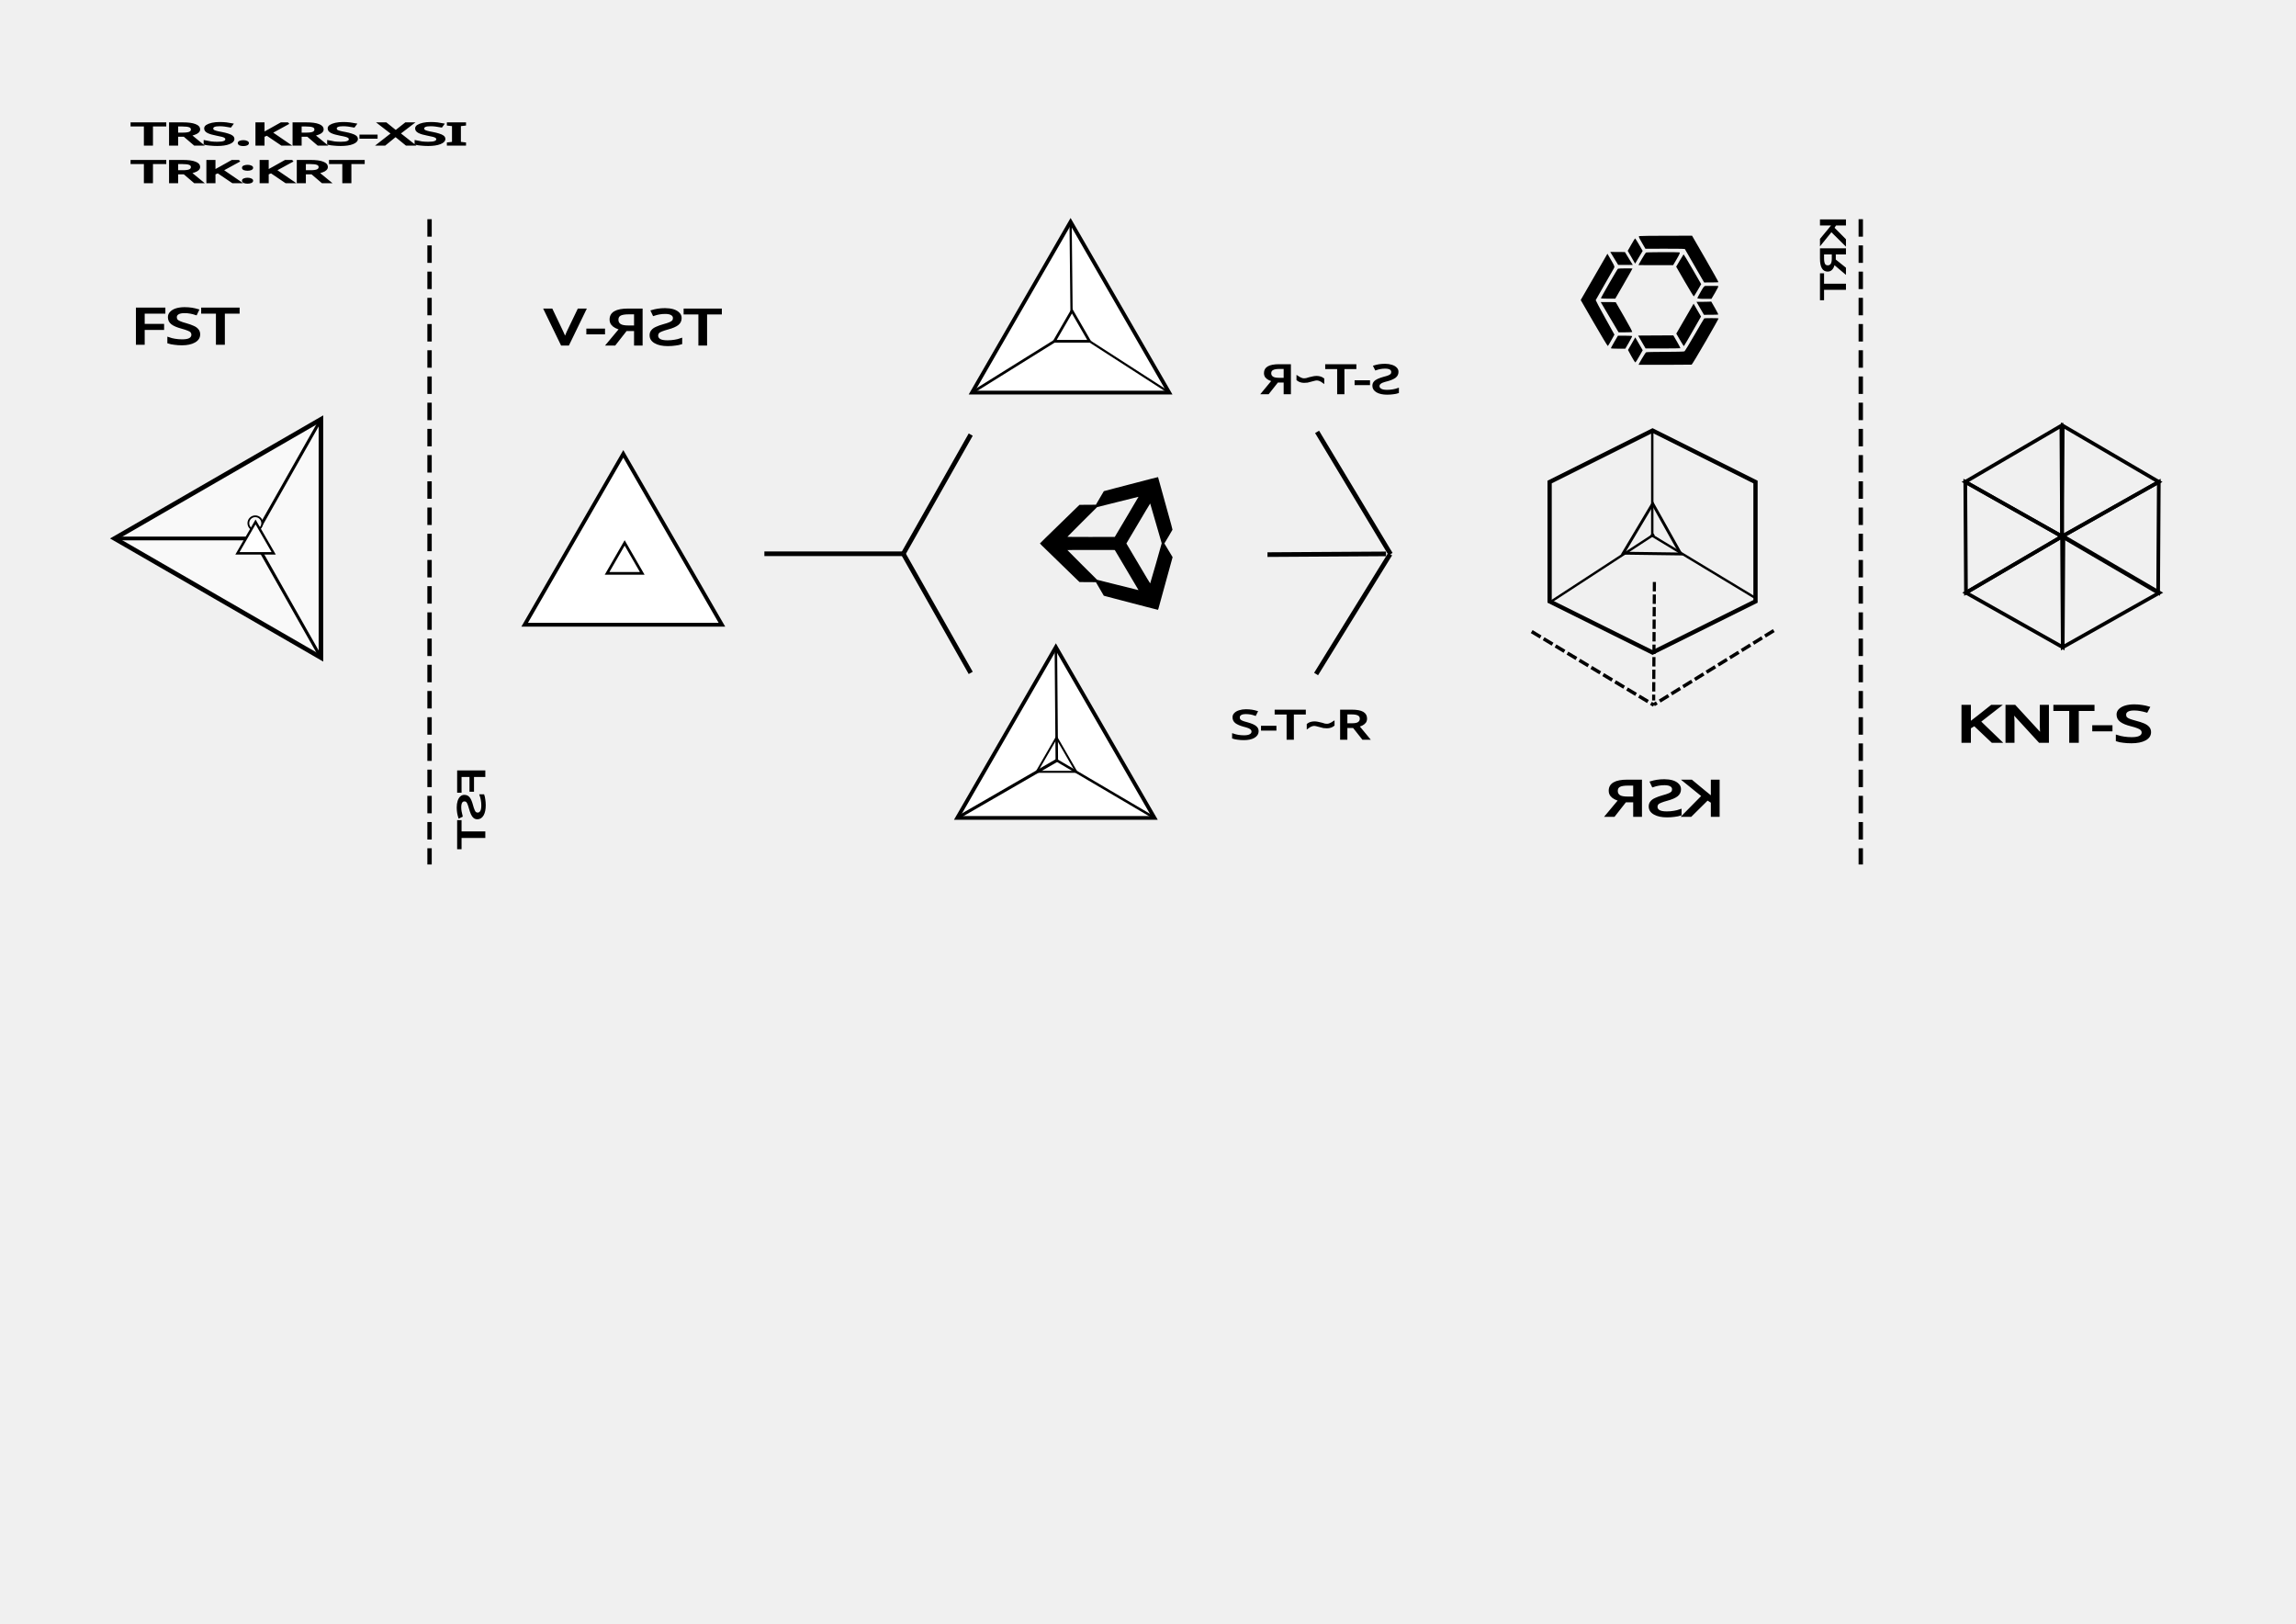
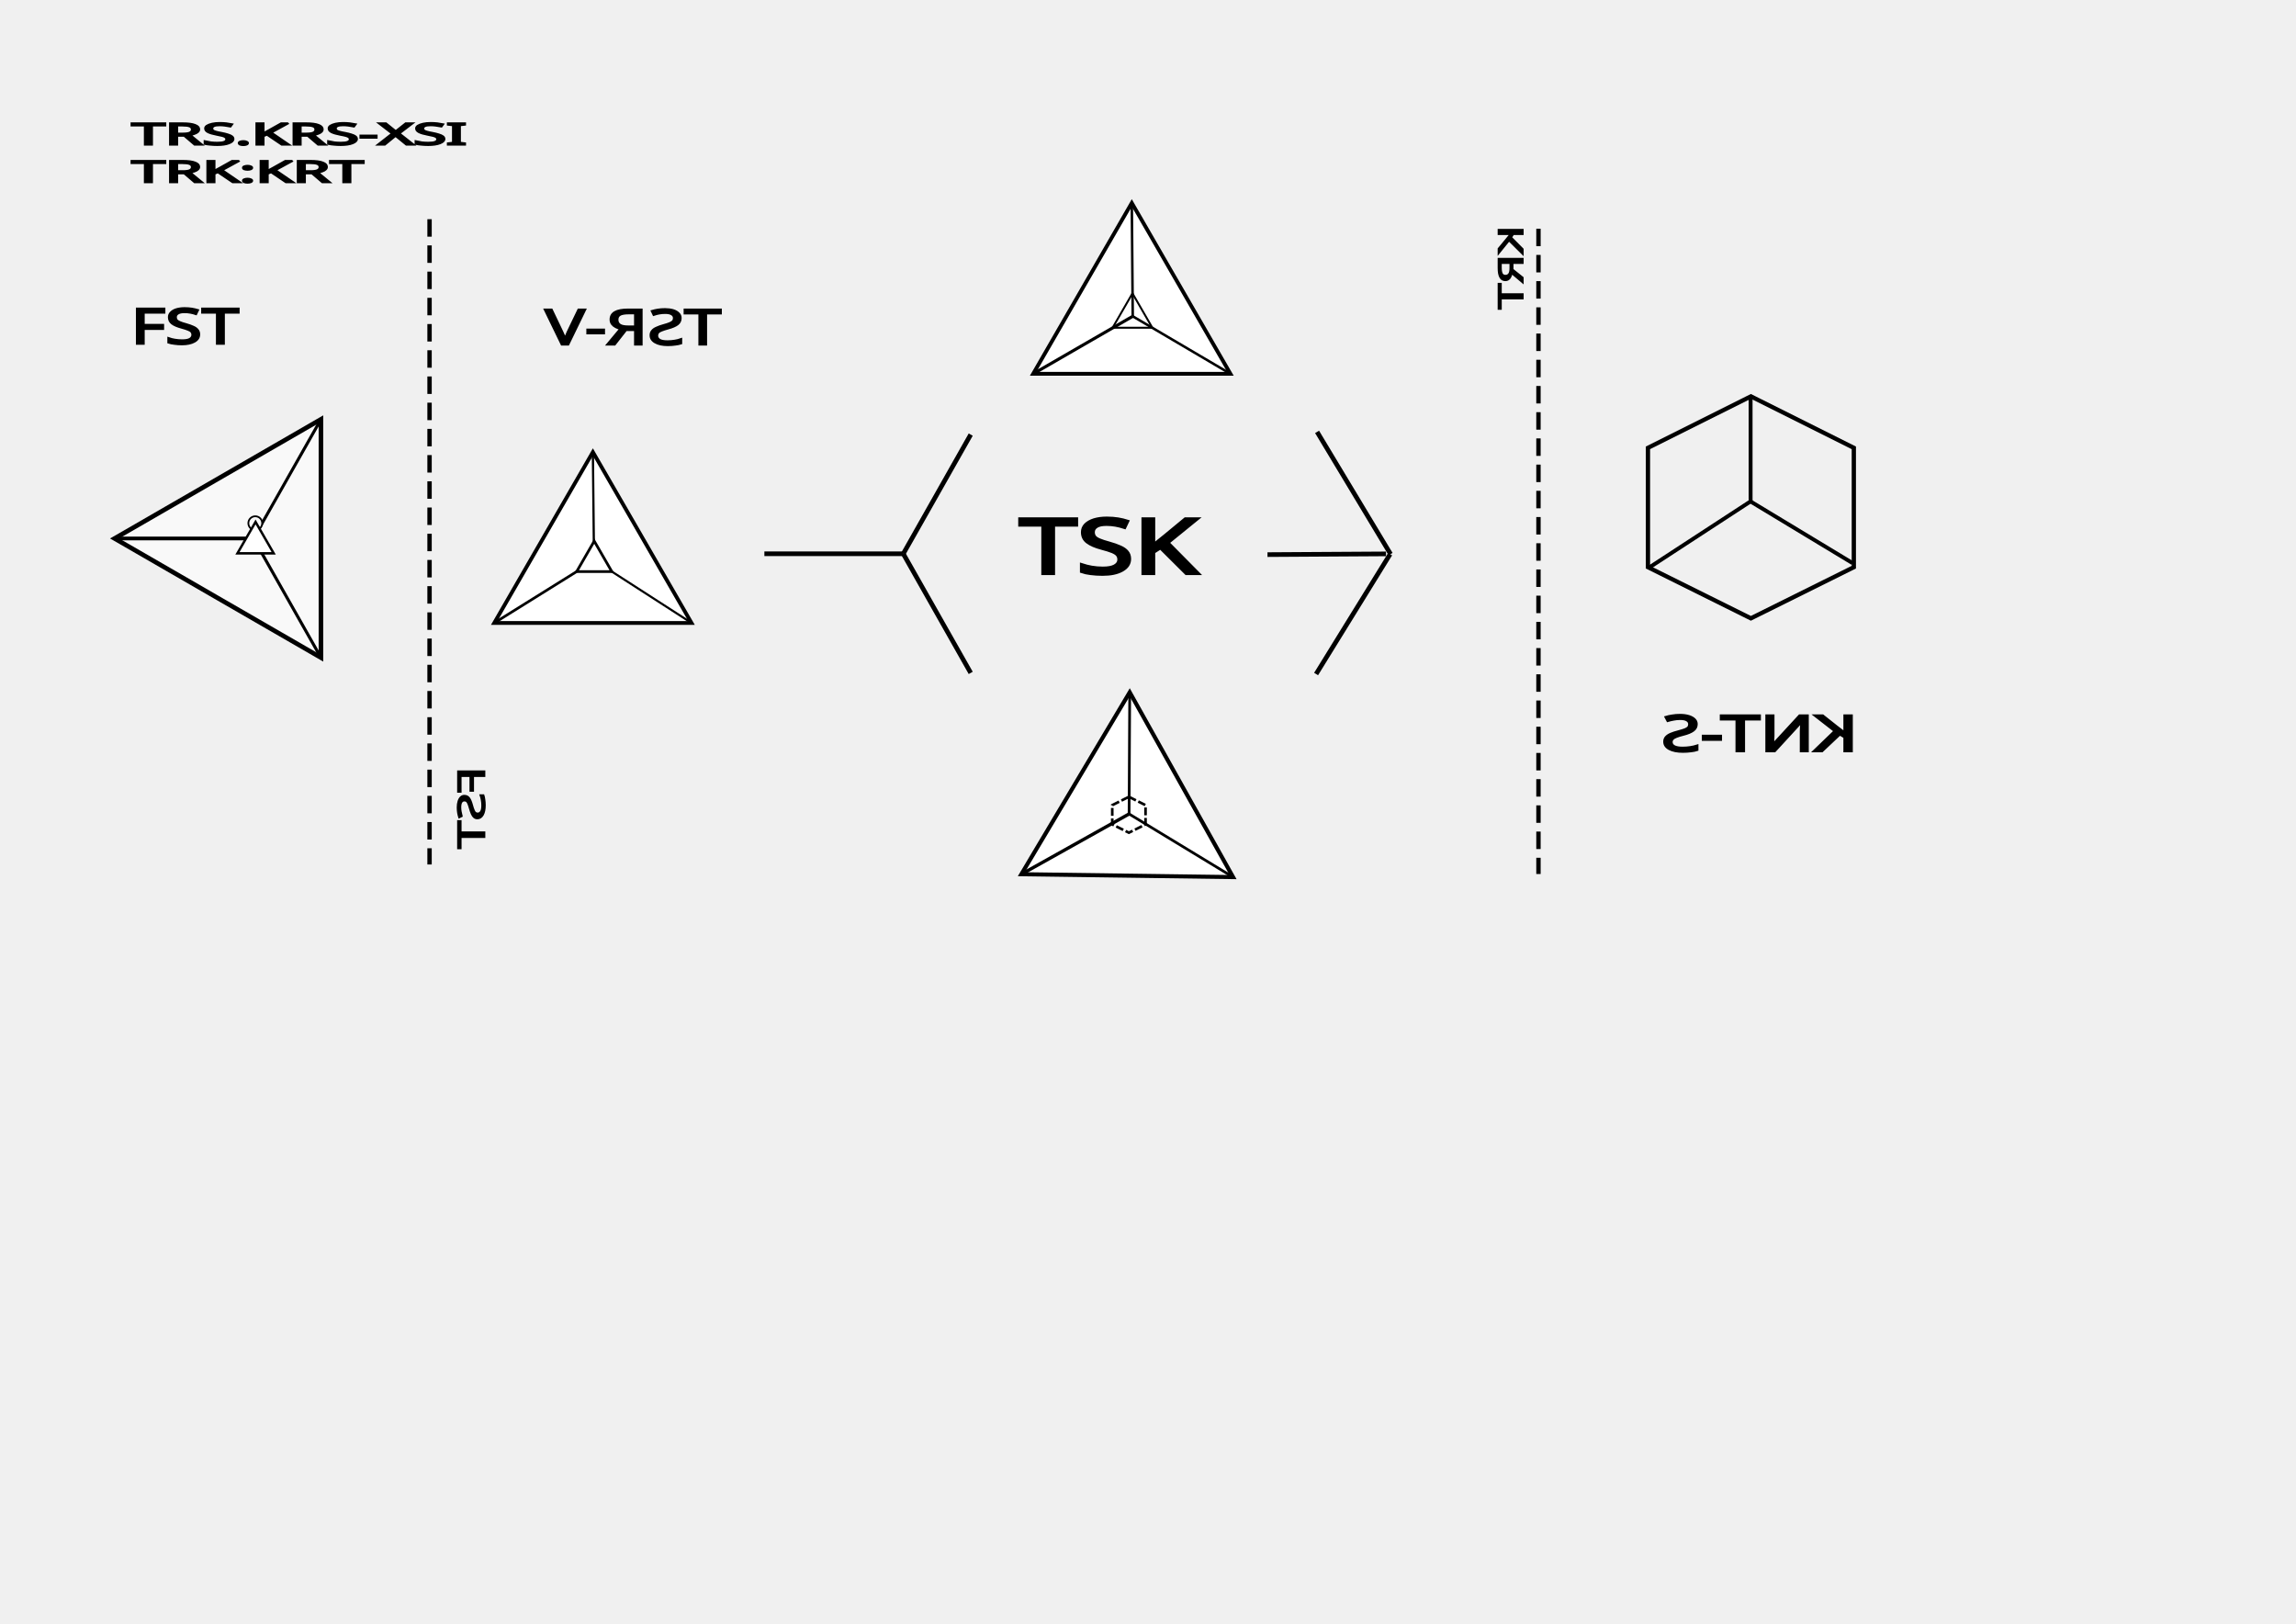
<svg xmlns="http://www.w3.org/2000/svg" width="297mm" height="210mm" viewBox="0 0 297 210" version="1.1" id="svg1">
  <defs id="defs1">
    <pattern id="EMFhbasepattern" patternUnits="userSpaceOnUse" width="6" height="6" x="0" y="0" />
    <pattern id="EMFhbasepattern-6" patternUnits="userSpaceOnUse" width="6" height="6" x="0" y="0" />
    <pattern id="EMFhbasepattern-68" patternUnits="userSpaceOnUse" width="6" height="6" x="0" y="0" />
  </defs>
  <g id="layer1">
-     <path style="fill:none;stroke:#000000;stroke-width:0.552;stroke-linecap:butt;stroke-linejoin:miter;stroke-miterlimit:5.5;stroke-dasharray:none;stroke-opacity:1" d="m 213.768,55.685 13.316,6.658 v 15.434 l -13.316,6.615 -13.316,-6.615 v -15.434 z" id="path43" />
-     <g id="g8" style="stroke-width:0.313;stroke-dasharray:none" transform="matrix(0.978912,0,0,0.978912,113.7729,24.99814)">
-       <path style="fill:none;stroke:#000000;stroke-width:0.313;stroke-linecap:butt;stroke-linejoin:miter;stroke-dasharray:none;stroke-opacity:1" d="M 115.576,53.372 101.916,45.121" id="path59717-8" />
-       <path style="fill:none;stroke:#000000;stroke-width:0.313;stroke-linecap:butt;stroke-linejoin:miter;stroke-dasharray:none;stroke-opacity:1" d="M 102.11,31.47 V 45.08" id="path7" />
-       <path style="fill:none;stroke:#000000;stroke-width:0.313;stroke-linecap:butt;stroke-linejoin:miter;stroke-dasharray:none;stroke-opacity:1" d="M 88.775,53.919 102.355,45.062" id="path59715-3" />
+     <g id="g20">
+       <path style="fill:none;stroke:#000000;stroke-width:0.552;stroke-linecap:butt;stroke-linejoin:miter;stroke-miterlimit:5.5;stroke-dasharray:none;stroke-opacity:1" d="m 226.487,51.263 13.316,6.658 v 15.434 l -13.316,6.615 -13.316,-6.615 v -15.434 z" id="path43-9" />
+       <g id="g8-1" style="stroke-width:0.517;stroke-dasharray:none" transform="matrix(0.978912,0,0,0.978912,126.4915,20.57625)">
+         <path style="fill:none;stroke:#000000;stroke-width:0.517;stroke-linecap:butt;stroke-linejoin:miter;stroke-dasharray:none;stroke-opacity:1" d="M 115.576,53.372 101.916,45.121" id="path59717-8-83" />
+         <path style="fill:none;stroke:#000000;stroke-width:0.517;stroke-linecap:butt;stroke-linejoin:miter;stroke-dasharray:none;stroke-opacity:1" d="M 102.11,31.47 V 45.08" id="path7-53" />
+         <path style="fill:none;stroke:#000000;stroke-width:0.517;stroke-linecap:butt;stroke-linejoin:miter;stroke-dasharray:none;stroke-opacity:1" d="M 88.775,53.919 102.355,45.062" id="path59715-3-8" />
+       </g>
    </g>
-     <path id="path8" style="fill:none;stroke:#000000;stroke-width:0.372;stroke-dasharray:none" d="m 217.425,71.647 -3.724,-0.051 -3.724,-0.051 1.906,-3.2 1.906,-3.2 1.818,3.25 z" />
-     <g id="g2" transform="translate(168.9618,-59.38688)">
-       <path style="fill:none;stroke:#000000;stroke-width:0.405;stroke-linecap:butt;stroke-linejoin:miter;stroke-dasharray:1.214, 0.405;stroke-dashoffset:0;stroke-opacity:1" d="m 45.042,134.657 -0.094,15.328" id="path12" />
-       <path style="fill:none;stroke:#000000;stroke-width:0.445;stroke-linecap:butt;stroke-linejoin:miter;stroke-dasharray:1.334, 0.445;stroke-dashoffset:0;stroke-opacity:1" d="m 60.487,140.945 -15.504,9.577" id="path11" />
-       <path style="fill:none;stroke:#000000;stroke-width:0.45;stroke-linecap:butt;stroke-linejoin:miter;stroke-dasharray:1.35, 0.45;stroke-dashoffset:0;stroke-opacity:1" d="m 29.17,141.074 15.807,9.507" id="path10" />
-     </g>
-     <path id="path47-7" d="m 279.254,62.323 -0.088,14.33 -12.428,-7.272 z" style="fill:none;stroke:#000000;stroke-width:0.474;stroke-linecap:butt;stroke-linejoin:miter;stroke-miterlimit:8;stroke-dasharray:none;stroke-opacity:1" />
-     <path id="path1481" d="m 279.254,62.323 -12.428,-7.272 -0.089,14.33 z" style="fill:none;stroke:#000000;stroke-width:0.474;stroke-linecap:butt;stroke-linejoin:miter;stroke-miterlimit:8;stroke-dasharray:none;stroke-opacity:1" />
-     <path id="path2471" d="m 254.22,62.323 0.089,14.33 12.428,-7.272 z" style="fill:none;stroke:#000000;stroke-width:0.474;stroke-linecap:butt;stroke-linejoin:miter;stroke-miterlimit:8;stroke-dasharray:none;stroke-opacity:1" />
-     <path id="path2473" d="m 254.22,62.323 12.428,-7.272 0.089,14.33 z" style="fill:none;stroke:#000000;stroke-width:0.474;stroke-linecap:butt;stroke-linejoin:miter;stroke-miterlimit:8;stroke-dasharray:none;stroke-opacity:1" />
-     <path id="path2493" d="m 279.342,76.653 -12.428,-7.272 -0.089,14.33 z" style="fill:none;stroke:#000000;stroke-width:0.474;stroke-linecap:butt;stroke-linejoin:miter;stroke-miterlimit:8;stroke-dasharray:none;stroke-opacity:1" />
-     <path id="path2495" d="m 254.309,76.653 12.428,-7.272 0.089,14.33 z" style="fill:none;stroke:#000000;stroke-width:0.474;stroke-linecap:butt;stroke-linejoin:miter;stroke-miterlimit:8;stroke-dasharray:none;stroke-opacity:1" />
-     <path style="fill:#000000;fill-opacity:1;stroke:none;stroke-width:0;stroke-dasharray:none" d="m 151.51,67.875 c -0.091,-0.324 -0.315,-1.131 -0.498,-1.794 -0.974,-3.543 -1.202,-4.364 -1.213,-4.375 -0.011,-0.011 -1.115,0.272 -3.687,0.945 -0.466,0.122 -1.402,0.366 -2.081,0.543 -0.679,0.177 -1.238,0.326 -1.244,0.332 -0.005,0.005 -0.238,0.402 -0.518,0.881 l -0.508,0.871 -1.063,0.007 -1.063,0.007 -0.788,0.766 c -0.434,0.421 -1.26,1.226 -1.836,1.788 -0.576,0.562 -1.371,1.336 -1.766,1.719 -0.395,0.383 -0.721,0.706 -0.725,0.718 -0.005,0.012 0.099,0.124 0.23,0.249 0.253,0.243 1.694,1.644 3.41,3.314 0.576,0.561 1.146,1.113 1.265,1.227 l 0.217,0.207 1.06,0.007 1.06,0.007 0.51,0.876 0.51,0.876 0.237,0.065 c 0.13,0.036 0.534,0.142 0.897,0.237 0.363,0.095 0.932,0.243 1.263,0.33 0.332,0.087 0.823,0.215 1.091,0.285 0.268,0.07 1.161,0.302 1.983,0.517 0.822,0.215 1.508,0.39 1.525,0.39 0.017,0 0.051,-0.074 0.076,-0.165 0.025,-0.091 0.26,-0.947 0.523,-1.902 0.263,-0.955 0.664,-2.414 0.892,-3.241 l 0.415,-1.504 -0.534,-0.886 -0.534,-0.886 0.522,-0.863 c 0.287,-0.475 0.526,-0.885 0.53,-0.911 0.005,-0.026 -0.067,-0.313 -0.158,-0.636 z m -1.973,4.988 c -0.407,1.425 -0.747,2.591 -0.755,2.591 -0.008,-1.15e-4 -0.181,-0.281 -0.385,-0.624 -0.203,-0.343 -0.803,-1.354 -1.332,-2.246 -0.529,-0.892 -1.052,-1.774 -1.162,-1.959 l -0.199,-0.337 0.983,-1.658 c 0.541,-0.912 1.23,-2.074 1.532,-2.584 0.302,-0.509 0.555,-0.926 0.563,-0.926 0.01,-1.25e-4 1.315,4.497 1.491,5.139 0.004,0.007 -0.329,1.18 -0.736,2.605 z m -3.429,-6.63 c -0.634,1.069 -1.322,2.228 -1.529,2.575 l -0.376,0.632 -3.065,0.007 c -1.805,0.003 -3.065,-0.003 -3.065,-0.019 0,-0.014 0.865,-0.885 1.923,-1.934 l 1.923,-1.908 2.656,-0.664 c 1.461,-0.365 2.662,-0.664 2.67,-0.664 0.008,0 0.014,0.006 0.014,0.016 0,0.009 -0.519,0.89 -1.153,1.959 z m 1.138,10.082 c -0.008,0 -1.21,-0.299 -2.671,-0.664 l -2.657,-0.664 -1.922,-1.908 c -1.057,-1.05 -1.922,-1.92 -1.922,-1.934 0,-0.015 1.282,-0.023 3.064,-0.018 l 3.064,0.007 0.564,0.947 c 1.954,3.284 2.492,4.194 2.494,4.213 7.1e-4,0.012 -0.005,0.022 -0.013,0.022 z" id="path9" />
    <text xml:space="preserve" style="font-size:5.495px;line-height:1.25;font-family:sans-serif;word-spacing:0px;fill:#000000;stroke:#000000;stroke-width:0.332;stroke-dasharray:none" x="12.057" y="12.708" id="text25-5" transform="scale(1.412775,0.707827)">
      <tspan id="tspan15-7" style="fill:#000000;stroke:#000000;stroke-width:0.332;stroke-dasharray:none" x="12.057" y="12.708" />
      <tspan style="fill:#000000;stroke:#000000;stroke-width:0.332;stroke-dasharray:none" x="12.057" y="19.577" id="tspan20-4" />
      <tspan style="fill:#000000;stroke:#000000;stroke-width:0.332;stroke-dasharray:none" x="12.057" y="26.445" id="tspan23-3">TRS.KRS-XSI</tspan>
      <tspan style="fill:#000000;stroke:#000000;stroke-width:0.332;stroke-dasharray:none" x="12.057" y="33.313" id="tspan36-2">TRK:KRT</tspan>
      <tspan style="fill:#000000;stroke:#000000;stroke-width:0.332;stroke-dasharray:none" x="12.057" y="40.181" id="tspan30-3" />
      <tspan style="fill:#000000;stroke:#000000;stroke-width:0.332;stroke-dasharray:none" x="12.057" y="47.049" id="tspan24-5" />
      <tspan style="fill:#000000;stroke:#000000;stroke-width:0.332;stroke-dasharray:none" x="12.057" y="53.918" id="tspan25-0" />
    </text>
-     <path id="path76704" style="fill:#ffffff;stroke:#000000;stroke-width:0.49" d="m 151.243,50.778 h -12.757 -12.758 l 6.379,-11.048 6.379,-11.048 6.379,11.048 z" />
+     <path id="path76704" style="fill:#ffffff;stroke:#000000;stroke-width:0.49" d="m 89.45,80.567 h -12.757 -12.758 l 6.379,-11.048 6.379,-11.048 6.379,11.048 z" />
    <path id="path943" style="fill:#f9f9f9;stroke:#000000;stroke-width:0.592" d="m 41.516,85.052 -13.345,-7.705 -13.345,-7.705 13.345,-7.705 13.345,-7.705 -10e-6,15.41 z" />
    <path style="fill:none;stroke:#000000;stroke-width:0.39px;stroke-linecap:butt;stroke-linejoin:miter;stroke-opacity:1" d="M 41.516,54.233 32.79,69.642" id="path945" />
    <path style="fill:none;stroke:#000000;stroke-width:0.483px;stroke-linecap:butt;stroke-linejoin:miter;stroke-opacity:1" d="m 14.825,69.642 h 17.965" id="path947" />
    <path style="fill:none;stroke:#000000;stroke-width:0.394px;stroke-linecap:butt;stroke-linejoin:miter;stroke-opacity:1" d="M 41.516,85.052 32.79,69.642" id="path949" />
    <path id="path953" style="fill:#f9f9f9;stroke:#000000;stroke-width:0.227" d="m 33.916,67.666 a 0.895,0.895 0 0 1 -0.895,0.895 0.895,0.895 0 0 1 -0.895,-0.895 0.895,0.895 0 0 1 0.895,-0.895 0.895,0.895 0 0 1 0.895,0.895 z" />
    <path id="path955" style="fill:#ffffff;stroke:#000000;stroke-width:0.313" d="m 35.402,71.565 h -2.344 -2.344 l 1.172,-2.03 1.172,-2.03 1.172,2.03 z" />
-     <path style="fill:#ffffff;stroke:#000000;stroke-width:0.29px;stroke-linecap:butt;stroke-linejoin:miter;stroke-opacity:1" d="m 138.486,28.682 0.124,11.687" id="path76706" />
-     <path style="fill:#ffffff;stroke:#000000;stroke-width:0.344px;stroke-linecap:butt;stroke-linejoin:miter;stroke-opacity:1" d="m 125.728,50.778 10.66,-6.643" id="path76708" />
-     <path style="fill:#ffffff;stroke:#000000;stroke-width:0.278px;stroke-linecap:butt;stroke-linejoin:miter;stroke-opacity:1" d="M 151.243,50.778 140.937,44.135" id="path76710" />
-     <text xml:space="preserve" style="font-size:5.537px;line-height:1.25;font-family:sans-serif;word-spacing:0px;fill:#000000;stroke:#000000;stroke-width:0.221;stroke-dasharray:none" x="178.186" y="-27.761" id="text11" transform="scale(1.164197,0.8589612)">
-       <tspan id="tspan4" style="fill:#000000;stroke:#000000;stroke-width:0.221;stroke-dasharray:none" x="178.186" y="-27.761" />
-       <tspan style="fill:#000000;stroke:#000000;stroke-width:0.221;stroke-dasharray:none" x="178.186" y="-20.84" id="tspan7" />
-       <tspan style="fill:#000000;stroke:#000000;stroke-width:0.221;stroke-dasharray:none" x="178.186" y="-13.919" id="tspan8" />
-       <tspan style="fill:#000000;stroke:#000000;stroke-width:0.221;stroke-dasharray:none" x="178.186" y="-6.998" id="tspan9">KLF</tspan>
-       <tspan style="fill:#000000;stroke:#000000;stroke-width:0.221;stroke-dasharray:none" x="178.186" y="-0.077" id="tspan19" />
-       <tspan style="fill:#000000;stroke:#000000;stroke-width:0.221;stroke-dasharray:none" x="178.186" y="6.844" id="tspan10" />
-       <tspan style="fill:#000000;stroke:#000000;stroke-width:0.221;stroke-dasharray:none" x="178.186" y="13.765" id="tspan11" />
-     </text>
-     <path id="path76718" style="fill:none;stroke:#000000;stroke-width:0.349;stroke-dasharray:none" d="m 140.937,44.135 h -2.274 -2.274 l 1.137,-1.969 1.137,-1.969 1.137,1.969 z" />
-     <g id="g8-5" transform="matrix(1.60257,-0.9252444,0.9252444,1.60257,-46.58377,110.4733)" style="fill:#ffffff">
+     <path style="fill:#ffffff;stroke:#000000;stroke-width:0.29px;stroke-linecap:butt;stroke-linejoin:miter;stroke-opacity:1" d="m 76.692,58.471 0.124,11.687" id="path76706" />
+     <path style="fill:#ffffff;stroke:#000000;stroke-width:0.344px;stroke-linecap:butt;stroke-linejoin:miter;stroke-opacity:1" d="m 63.935,80.567 10.66,-6.643" id="path76708" />
+     <path style="fill:#ffffff;stroke:#000000;stroke-width:0.278px;stroke-linecap:butt;stroke-linejoin:miter;stroke-opacity:1" d="M 89.45,80.567 79.143,73.924" id="path76710" />
+     <path id="path76718" style="fill:none;stroke:#000000;stroke-width:0.349;stroke-dasharray:none" d="m 79.143,73.924 h -2.274 -2.274 l 1.137,-1.969 1.137,-1.969 1.137,1.969 z" />
+     <g id="g8-5" transform="matrix(1.60257,-0.9252444,0.9252444,1.60257,-36.76164,53.03462)" style="fill:#ffffff">
      <path id="path5-6" style="stroke:#000000;stroke-width:0.265" transform="rotate(30,10.54489,127.4641)" d="M 43.557,19.815 H 36.663 29.769 l 3.447,-5.97 3.447,-5.97 3.447,5.97 z" />
      <path style="fill:#ffffff;stroke:#000000;stroke-width:0.175px;stroke-linecap:butt;stroke-linejoin:miter;stroke-opacity:1" d="m 92.959,36.955 -3.904,6.894" id="path6" />
      <path style="fill:#ffffff;stroke:#000000;stroke-width:0.216px;stroke-linecap:butt;stroke-linejoin:miter;stroke-opacity:1" d="m 81.018,43.849 h 8.037" id="path7-5" />
      <path style="fill:#ffffff;stroke:#000000;stroke-width:0.176px;stroke-linecap:butt;stroke-linejoin:miter;stroke-opacity:1" d="M 92.959,50.743 89.055,43.849" id="path8-6" />
    </g>
-     <path id="path9-4" style="fill:none;stroke:#000000;stroke-width:0.253;stroke-dasharray:none" d="m 139.234,99.823 h -2.566 -2.566 l 1.283,-2.222 1.283,-2.222 1.283,2.222 z" />
+     <path id="path9-4" style="fill:none;stroke:#000000;stroke-width:0.253;stroke-dasharray:none" d="m 149.056,42.384 h -2.566 -2.566 l 1.283,-2.222 1.283,-2.222 1.283,2.222 z" />
    <g id="g1" style="stroke-width:0.6;stroke-dasharray:none" transform="rotate(90,142.3144,105.652)">
      <path style="fill:none;stroke:#000000;stroke-width:0.6;stroke-linecap:butt;stroke-linejoin:miter;stroke-dasharray:none;stroke-dashoffset:0;stroke-opacity:1" d="m 108.392,84.01 -0.094,-15.328" id="path13" />
      <path style="fill:none;stroke:#000000;stroke-width:0.6;stroke-linecap:butt;stroke-linejoin:miter;stroke-dasharray:none;stroke-dashoffset:0;stroke-opacity:1" d="m 123.837,77.723 -15.504,-9.577" id="path14" />
      <path style="fill:none;stroke:#000000;stroke-width:0.6;stroke-linecap:butt;stroke-linejoin:miter;stroke-dasharray:none;stroke-dashoffset:0;stroke-opacity:1" d="m 92.52,77.594 15.807,-9.507" id="path15" />
    </g>
-     <path id="path16" style="fill:#ffffff;stroke:#000000;stroke-width:0.49" d="M 93.384,80.798 H 80.627 67.869 L 74.248,69.749 80.627,58.701 87.005,69.749 Z" />
-     <path id="path20" style="fill:none;stroke:#000000;stroke-width:0.349;stroke-dasharray:none" d="M 83.077,74.155 H 80.803 78.529 l 1.137,-1.969 1.137,-1.969 1.137,1.969 z" />
    <path style="fill:none;stroke:#000000;stroke-width:0.6;stroke-linecap:butt;stroke-linejoin:miter;stroke-dasharray:none;stroke-opacity:1" d="m 125.568,56.21 -8.725,15.41" id="path17" />
    <path style="fill:none;stroke:#000000;stroke-width:0.6;stroke-linecap:butt;stroke-linejoin:miter;stroke-dasharray:none;stroke-opacity:1" d="M 98.877,71.62 H 116.843" id="path18" />
    <path style="fill:none;stroke:#000000;stroke-width:0.6;stroke-linecap:butt;stroke-linejoin:miter;stroke-dasharray:none;stroke-opacity:1" d="M 125.568,87.029 116.843,71.62" id="path19" />
    <text xml:space="preserve" style="font-size:7.39px;line-height:1.25;font-family:sans-serif;word-spacing:0px;fill:#000000;stroke:#000000;stroke-width:0.295;stroke-dasharray:none" x="-80.138" y="24.177" id="text40" transform="scale(-1.164197,0.8589612)">
      <tspan id="tspan32" style="fill:#000000;stroke:#000000;stroke-width:0.295;stroke-dasharray:none" x="-80.138" y="24.177" />
      <tspan style="fill:#000000;stroke:#000000;stroke-width:0.295;stroke-dasharray:none" x="-80.138" y="33.414" id="tspan33" />
      <tspan style="fill:#000000;stroke:#000000;stroke-width:0.295;stroke-dasharray:none" x="-80.138" y="42.651" id="tspan34" />
      <tspan style="fill:#000000;stroke:#000000;stroke-width:0.295;stroke-dasharray:none" x="-80.138" y="51.888" id="tspan38">TSR-V</tspan>
      <tspan style="fill:#000000;stroke:#000000;stroke-width:0.295;stroke-dasharray:none" x="-80.138" y="61.125" id="tspan39" />
      <tspan style="fill:#000000;stroke:#000000;stroke-width:0.295;stroke-dasharray:none" x="-80.138" y="70.362" id="tspan40" />
    </text>
-     <text xml:space="preserve" style="font-size:7.39px;line-height:1.25;font-family:sans-serif;word-spacing:0px;fill:#000000;stroke:#000000;stroke-width:0.32;stroke-dasharray:none" x="-191.627" y="95.121" id="text46" transform="scale(-1.164197,0.8589612)">
-       <tspan id="tspan41" style="fill:#000000;stroke:#000000;stroke-width:0.32;stroke-dasharray:none" x="-191.627" y="95.121" />
-       <tspan style="fill:#000000;stroke:#000000;stroke-width:0.32;stroke-dasharray:none" x="-191.627" y="104.358" id="tspan42" />
-       <tspan style="fill:#000000;stroke:#000000;stroke-width:0.32;stroke-dasharray:none" x="-191.627" y="113.595" id="tspan43" />
-       <tspan style="fill:#000000;stroke:#000000;stroke-width:0.32;stroke-dasharray:none" x="-191.627" y="122.832" id="tspan44">KSR</tspan>
-       <tspan style="fill:#000000;stroke:#000000;stroke-width:0.32;stroke-dasharray:none" x="-191.627" y="132.069" id="tspan45" />
-       <tspan style="fill:#000000;stroke:#000000;stroke-width:0.32;stroke-dasharray:none" x="-191.627" y="141.306" id="tspan46" />
-     </text>
-     <text xml:space="preserve" style="font-size:5.991px;line-height:1.25;font-family:sans-serif;word-spacing:0px;fill:#000000;stroke:#000000;stroke-width:0.26;stroke-dasharray:none" x="-155.617" y="36.769" id="text52" transform="scale(-1.164197,0.8589612)">
-       <tspan id="tspan47" style="fill:#000000;stroke:#000000;stroke-width:0.26;stroke-dasharray:none" x="-155.617" y="36.769" />
-       <tspan style="fill:#000000;stroke:#000000;stroke-width:0.26;stroke-dasharray:none" x="-155.617" y="44.258" id="tspan48" />
-       <tspan style="fill:#000000;stroke:#000000;stroke-width:0.26;stroke-dasharray:none" x="-155.617" y="51.746" id="tspan49" />
-       <tspan style="fill:#000000;stroke:#000000;stroke-width:0.26;stroke-dasharray:none" x="-155.617" y="59.234" id="tspan50">S-T~R</tspan>
-       <tspan style="fill:#000000;stroke:#000000;stroke-width:0.26;stroke-dasharray:none" x="-155.617" y="66.723" id="tspan51" />
-       <tspan style="fill:#000000;stroke:#000000;stroke-width:0.26;stroke-dasharray:none" x="-155.617" y="74.211" id="tspan52" />
-     </text>
    <text xml:space="preserve" style="font-size:7.39px;line-height:1.25;font-family:sans-serif;word-spacing:0px;fill:#000000;stroke:#000000;stroke-width:0.32;stroke-dasharray:none" x="14.542" y="24.043" id="text58" transform="scale(1.164197,0.8589612)">
      <tspan id="tspan53" style="fill:#000000;stroke:#000000;stroke-width:0.32;stroke-dasharray:none" x="14.542" y="24.043" />
      <tspan style="fill:#000000;stroke:#000000;stroke-width:0.32;stroke-dasharray:none" x="14.542" y="33.28" id="tspan54" />
      <tspan style="fill:#000000;stroke:#000000;stroke-width:0.32;stroke-dasharray:none" x="14.542" y="42.517" id="tspan55" />
      <tspan style="fill:#000000;stroke:#000000;stroke-width:0.32;stroke-dasharray:none" x="14.542" y="51.754" id="tspan56">FST</tspan>
      <tspan style="fill:#000000;stroke:#000000;stroke-width:0.32;stroke-dasharray:none" x="14.542" y="60.991" id="tspan57" />
      <tspan style="fill:#000000;stroke:#000000;stroke-width:0.32;stroke-dasharray:none" x="14.542" y="70.228" id="tspan58" />
    </text>
-     <text xml:space="preserve" style="font-size:5.991px;line-height:1.25;font-family:sans-serif;word-spacing:0px;fill:#000000;stroke:#000000;stroke-width:0.26;stroke-dasharray:none" x="136.719" y="88.782" id="text64" transform="scale(1.164197,0.8589612)">
-       <tspan id="tspan59" style="fill:#000000;stroke:#000000;stroke-width:0.26;stroke-dasharray:none" x="136.719" y="88.782" />
-       <tspan style="fill:#000000;stroke:#000000;stroke-width:0.26;stroke-dasharray:none" x="136.719" y="96.27" id="tspan60" />
-       <tspan style="fill:#000000;stroke:#000000;stroke-width:0.26;stroke-dasharray:none" x="136.719" y="103.759" id="tspan61" />
-       <tspan style="fill:#000000;stroke:#000000;stroke-width:0.26;stroke-dasharray:none" x="136.719" y="111.247" id="tspan62">S-T~R</tspan>
-       <tspan style="fill:#000000;stroke:#000000;stroke-width:0.26;stroke-dasharray:none" x="136.719" y="118.736" id="tspan63" />
-       <tspan style="fill:#000000;stroke:#000000;stroke-width:0.26;stroke-dasharray:none" x="136.719" y="126.224" id="tspan64" />
+     <text xml:space="preserve" style="font-size:7.713px;line-height:1.25;font-family:sans-serif;word-spacing:0px;fill:#000000;stroke:#000000;stroke-width:0.334;stroke-dasharray:none" x="-201.484" y="86.981" id="text70" transform="scale(-1.192975,0.8382405)">
+       <tspan id="tspan65" style="fill:#000000;stroke:#000000;stroke-width:0.334;stroke-dasharray:none" x="-201.484" y="86.981" />
+       <tspan style="fill:#000000;stroke:#000000;stroke-width:0.334;stroke-dasharray:none" x="-201.484" y="96.623" id="tspan66" />
+       <tspan style="fill:#000000;stroke:#000000;stroke-width:0.334;stroke-dasharray:none" x="-201.484" y="106.264" id="tspan67" />
+       <tspan style="fill:#000000;stroke:#000000;stroke-width:0.334;stroke-dasharray:none" x="-201.484" y="115.906" id="tspan68">KNT-S</tspan>
+       <tspan style="fill:#000000;stroke:#000000;stroke-width:0.334;stroke-dasharray:none" x="-201.484" y="125.547" id="tspan69" />
+       <tspan style="fill:#000000;stroke:#000000;stroke-width:0.334;stroke-dasharray:none" x="-201.484" y="135.189" id="tspan70" />
    </text>
-     <text xml:space="preserve" style="font-size:7.713px;line-height:1.25;font-family:sans-serif;word-spacing:0px;fill:#000000;stroke:#000000;stroke-width:0.334;stroke-dasharray:none" x="212.102" y="85.513" id="text70" transform="scale(1.192975,0.8382405)">
-       <tspan id="tspan65" style="fill:#000000;stroke:#000000;stroke-width:0.334;stroke-dasharray:none" x="212.102" y="85.513" />
-       <tspan style="fill:#000000;stroke:#000000;stroke-width:0.334;stroke-dasharray:none" x="212.102" y="95.154" id="tspan66" />
-       <tspan style="fill:#000000;stroke:#000000;stroke-width:0.334;stroke-dasharray:none" x="212.102" y="104.796" id="tspan67" />
-       <tspan style="fill:#000000;stroke:#000000;stroke-width:0.334;stroke-dasharray:none" x="212.102" y="114.437" id="tspan68">KNT-S</tspan>
-       <tspan style="fill:#000000;stroke:#000000;stroke-width:0.334;stroke-dasharray:none" x="212.102" y="124.079" id="tspan69" />
-       <tspan style="fill:#000000;stroke:#000000;stroke-width:0.334;stroke-dasharray:none" x="212.102" y="133.72" id="tspan70" />
-     </text>
-     <path style="fill:none;stroke:#000000;stroke-width:0.565;stroke-linecap:butt;stroke-linejoin:miter;stroke-dasharray:2.26, 1.13;stroke-dashoffset:0;stroke-opacity:1" d="M 240.7,28.349 V 111.807" id="path70" />
+     <path style="fill:none;stroke:#000000;stroke-width:0.565;stroke-linecap:butt;stroke-linejoin:miter;stroke-dasharray:2.26, 1.13;stroke-dashoffset:0;stroke-opacity:1" d="M 199.009,29.58 V 113.038" id="path70" />
    <path style="fill:none;stroke:#000000;stroke-width:0.565;stroke-linecap:butt;stroke-linejoin:miter;stroke-dasharray:2.26, 1.13;stroke-dashoffset:0;stroke-opacity:1" d="M 55.565,28.349 V 111.807" id="path71" />
-     <text xml:space="preserve" style="font-size:5.193px;line-height:1.25;font-family:sans-serif;word-spacing:0px;fill:#000000;stroke:#000000;stroke-width:0.21;stroke-dasharray:none" x="23.978" y="258.413" id="text77" transform="matrix(0,1.164197,0.8589612,0,0,0)">
-       <tspan id="tspan71" style="fill:#000000;stroke:#000000;stroke-width:0.21;stroke-dasharray:none" x="23.978" y="258.413" />
-       <tspan style="fill:#000000;stroke:#000000;stroke-width:0.21;stroke-dasharray:none" x="23.978" y="264.904" id="tspan72" />
-       <tspan style="fill:#000000;stroke:#000000;stroke-width:0.21;stroke-dasharray:none" x="23.978" y="271.395" id="tspan73" />
-       <tspan style="fill:#000000;stroke:#000000;stroke-width:0.21;stroke-dasharray:none" x="23.978" y="277.886" id="tspan74">KRT</tspan>
-       <tspan style="fill:#000000;stroke:#000000;stroke-width:0.21;stroke-dasharray:none" x="23.978" y="284.377" id="tspan75" />
-       <tspan style="fill:#000000;stroke:#000000;stroke-width:0.21;stroke-dasharray:none" x="23.978" y="290.868" id="tspan76" />
-       <tspan style="fill:#000000;stroke:#000000;stroke-width:0.21;stroke-dasharray:none" x="23.978" y="297.36" id="tspan77" />
+     <text xml:space="preserve" style="font-size:5.193px;line-height:1.25;font-family:sans-serif;word-spacing:0px;fill:#000000;stroke:#000000;stroke-width:0.21;stroke-dasharray:none" x="25.035" y="209.877" id="text77" transform="matrix(0,1.164197,0.8589612,0,0,0)">
+       <tspan id="tspan71" style="fill:#000000;stroke:#000000;stroke-width:0.21;stroke-dasharray:none" x="25.035" y="209.877" />
+       <tspan style="fill:#000000;stroke:#000000;stroke-width:0.21;stroke-dasharray:none" x="25.035" y="216.368" id="tspan72" />
+       <tspan style="fill:#000000;stroke:#000000;stroke-width:0.21;stroke-dasharray:none" x="25.035" y="222.859" id="tspan73" />
+       <tspan style="fill:#000000;stroke:#000000;stroke-width:0.21;stroke-dasharray:none" x="25.035" y="229.35" id="tspan74">KRT</tspan>
+       <tspan style="fill:#000000;stroke:#000000;stroke-width:0.21;stroke-dasharray:none" x="25.035" y="235.841" id="tspan75" />
+       <tspan style="fill:#000000;stroke:#000000;stroke-width:0.21;stroke-dasharray:none" x="25.035" y="242.332" id="tspan76" />
+       <tspan style="fill:#000000;stroke:#000000;stroke-width:0.21;stroke-dasharray:none" x="25.035" y="248.823" id="tspan77" />
    </text>
    <text xml:space="preserve" style="font-size:5.624px;line-height:1.25;font-family:sans-serif;word-spacing:0px;fill:#000000;stroke:#000000;stroke-width:0.228;stroke-dasharray:none" x="85.158" y="51.881" id="text84" transform="matrix(0,1.164197,0.8589612,0,0,0)">
      <tspan id="tspan78" style="fill:#000000;stroke:#000000;stroke-width:0.228;stroke-dasharray:none" x="85.158" y="51.881" />
      <tspan style="fill:#000000;stroke:#000000;stroke-width:0.228;stroke-dasharray:none" x="85.158" y="58.911" id="tspan79" />
      <tspan style="fill:#000000;stroke:#000000;stroke-width:0.228;stroke-dasharray:none" x="85.158" y="65.941" id="tspan80" />
      <tspan style="fill:#000000;stroke:#000000;stroke-width:0.228;stroke-dasharray:none" x="85.158" y="72.971" id="tspan81">FST</tspan>
      <tspan style="fill:#000000;stroke:#000000;stroke-width:0.228;stroke-dasharray:none" x="85.158" y="80.001" id="tspan82" />
      <tspan style="fill:#000000;stroke:#000000;stroke-width:0.228;stroke-dasharray:none" x="85.158" y="87.031" id="tspan83" />
      <tspan style="fill:#000000;stroke:#000000;stroke-width:0.228;stroke-dasharray:none" x="85.158" y="94.061" id="tspan84" />
    </text>
-     <circle style="fill:none;stroke:#ff2a2a;stroke-width:0.771;stroke-dasharray:1.541, 0.771;stroke-dashoffset:0" id="path91" cx="139.281" cy="-7.847" r="2.627" />
-     <path style="fill:#000000;stroke:none;stroke-width:0.334" d="m 222.288,36.498 c -0.026,0.015 -0.453,0.029 -0.948,0.031 l -0.9,0.003 -1.248,-2.162 -1.248,-2.162 -0.293,-0.024 c -0.161,-0.013 -1.309,-0.021 -2.552,-0.018 l -2.258,0.006 -0.461,-0.799 c -0.385,-0.666 -0.44,-0.805 -0.334,-0.839 0.07,-0.022 1.636,-0.042 3.479,-0.044 l 3.352,-0.004 1.729,2.991 c 0.951,1.645 1.708,3.004 1.681,3.019 z m -0.424,1.343 -0.478,0.808 -0.926,0.004 c -0.51,0.002 -0.914,-0.042 -0.899,-0.099 0.015,-0.056 0.218,-0.436 0.452,-0.845 0.373,-0.652 0.45,-0.741 0.633,-0.732 0.115,0.005 0.514,0.005 0.888,-10e-4 0.373,-0.006 0.708,0.005 0.743,0.024 0.035,0.019 -0.151,0.398 -0.414,0.842 z m 0.399,2.839 c -0.026,0.015 -0.453,0.029 -0.948,0.031 l -0.9,0.003 -0.483,-0.837 -0.483,-0.837 0.635,1.9e-4 c 0.349,9e-5 0.779,-0.008 0.955,-0.018 l 0.32,-0.019 0.476,0.825 c 0.262,0.453 0.454,0.837 0.428,0.852 z m -2.656,-3.15 c -0.249,0.428 -0.474,0.79 -0.501,0.805 -0.026,0.015 -0.551,-0.843 -1.166,-1.908 l -1.117,-1.936 0.461,-0.786 c 0.253,-0.432 0.478,-0.796 0.499,-0.808 0.021,-0.012 0.542,0.85 1.158,1.916 l 1.119,1.938 z m 1.014,6.65 c -0.942,1.628 -1.751,2.97 -1.798,2.981 -0.071,0.017 -6.746,0.035 -6.854,0.019 -0.062,-0.009 0.857,-1.558 0.959,-1.617 0.055,-0.032 1.17,-0.058 2.478,-0.058 1.308,-2.5e-4 2.427,-0.029 2.487,-0.063 0.06,-0.035 0.652,-1.006 1.317,-2.158 0.664,-1.152 1.224,-2.101 1.244,-2.109 0.098,-0.039 1.828,-0.037 1.852,0.002 0.015,0.025 -0.743,1.377 -1.684,3.006 z m -3.713,-10.698 -0.477,0.812 -2.225,-6.5e-4 c -1.224,-3.6e-4 -2.237,-0.003 -2.251,-0.005 -0.049,-0.008 0.876,-1.58 0.957,-1.627 0.09,-0.052 4.112,-0.073 4.334,-0.022 0.104,0.024 0.02,0.235 -0.338,0.843 z m 2.662,8.278 c -1.21,2.117 -1.719,2.992 -1.75,3.01 -0.018,0.011 -0.247,-0.35 -0.507,-0.801 l -0.474,-0.821 1.119,-1.935 1.119,-1.935 0.48,0.832 0.48,0.832 z m -7.225,-9.065 c -0.08,0.136 -0.3,0.507 -0.489,0.825 l -0.344,0.578 -0.479,-0.829 -0.479,-0.829 0.451,-0.79 c 0.248,-0.434 0.471,-0.801 0.495,-0.815 0.024,-0.014 0.256,0.344 0.516,0.795 l 0.473,0.82 z m 5.015,12.342 c -0.025,0.015 -1.047,0.027 -2.271,0.028 l -2.225,10e-4 -0.481,-0.833 -0.481,-0.833 0.59,-0.004 c 0.324,-0.002 1.349,-0.008 2.277,-0.013 l 1.687,-0.008 0.476,0.818 c 0.261,0.45 0.455,0.83 0.429,0.845 z m -6.636,-10.771 c -0.268,-3.8e-4 -0.693,-10e-4 -0.945,-0.002 l -0.458,-8.3e-4 -0.513,-0.84 -0.513,-0.84 0.948,0.007 0.948,0.007 0.51,0.834 0.51,0.834 z m -0.66,2.427 -1.119,1.934 -0.915,1.5e-4 c -0.503,8e-5 -0.927,-0.022 -0.942,-0.048 -0.029,-0.055 2.115,-3.775 2.207,-3.829 0.068,-0.039 1.851,-0.055 1.873,-0.017 0.008,0.014 -0.489,0.895 -1.105,1.959 z m -1.288,-2.011 c -0.06,0.114 -0.612,1.079 -1.228,2.143 -0.615,1.065 -1.126,1.962 -1.135,1.995 -0.009,0.033 0.533,1.05 1.204,2.261 l 1.22,2.201 -0.399,0.717 c -0.22,0.394 -0.424,0.734 -0.454,0.754 -0.03,0.02 -0.833,-1.311 -1.783,-2.957 l -1.728,-2.993 1.728,-2.994 1.728,-2.994 0.479,0.829 c 0.449,0.777 0.472,0.842 0.37,1.037 z m 2.361,8.256 c -0.038,0.022 -0.451,0.041 -0.917,0.041 l -0.847,7.2e-4 -1.155,-1.954 -1.155,-1.954 0.583,-0.005 c 0.321,-0.003 0.758,7.5e-4 0.972,0.008 l 0.388,0.013 1.1,1.905 c 0.636,1.101 1.07,1.922 1.03,1.945 z m 0.926,3.121 c -0.236,0.418 -0.463,0.78 -0.505,0.804 -0.048,0.028 -0.244,-0.265 -0.522,-0.777 l -0.445,-0.822 0.47,-0.815 0.47,-0.815 0.481,0.832 0.481,0.832 z m -1.363,-1.751 -0.459,0.788 -0.915,1.5e-4 c -0.503,8e-5 -0.928,-0.021 -0.943,-0.048 -0.015,-0.026 0.184,-0.405 0.441,-0.841 l 0.469,-0.793 0.903,0.002 c 0.496,9.1e-4 0.916,0.025 0.933,0.052 0.017,0.028 -0.176,0.406 -0.429,0.839 z" id="path1" />
    <text xml:space="preserve" style="font-size:5.624px;line-height:1.25;font-family:sans-serif;word-spacing:0px;fill:#000000;stroke:#000000;stroke-width:0.228;stroke-dasharray:none" x="-21.731" y="39.402" id="text13" transform="scale(1.164197,0.8589612)">
      <tspan id="tspan1" style="fill:#000000;stroke:#000000;stroke-width:0.228;stroke-dasharray:none" x="-21.731" y="39.402" />
      <tspan style="fill:#000000;stroke:#000000;stroke-width:0.228;stroke-dasharray:none" x="-21.731" y="46.432" id="tspan2" />
      <tspan style="fill:#000000;stroke:#000000;stroke-width:0.228;stroke-dasharray:none" x="-21.731" y="53.462" id="tspan3" />
      <tspan style="fill:#000000;stroke:#000000;stroke-width:0.228;stroke-dasharray:none" x="-21.731" y="60.492" id="tspan5" />
      <tspan style="fill:#000000;stroke:#000000;stroke-width:0.228;stroke-dasharray:none" x="-21.731" y="67.522" id="tspan6" />
      <tspan style="fill:#000000;stroke:#000000;stroke-width:0.228;stroke-dasharray:none" x="-21.731" y="74.552" id="tspan12" />
      <tspan style="fill:#000000;stroke:#000000;stroke-width:0.228;stroke-dasharray:none" x="-21.731" y="81.582" id="tspan13" />
    </text>
+     <path id="path59711-0" style="fill:#ffffff;fill-opacity:1;stroke:#000000;stroke-width:0.526" d="m 159.504,113.437 -13.692,-0.186 -13.692,-0.186 7.007,-11.764 7.007,-11.764 6.685,11.951 z" />
+     <path style="fill:#f9f9f9;stroke:#000000;stroke-width:0.347px;stroke-linecap:butt;stroke-linejoin:miter;stroke-opacity:1" d="m 146.135,89.535 -0.082,15.736" id="path59713-2" />
+     <path style="fill:#f9f9f9;stroke:#000000;stroke-width:0.429px;stroke-linecap:butt;stroke-linejoin:miter;stroke-opacity:1" d="m 132.12,113.064 13.933,-7.793" id="path59715-3-4" />
+     <path style="fill:#f9f9f9;stroke:#000000;stroke-width:0.35px;stroke-linecap:butt;stroke-linejoin:miter;stroke-opacity:1" d="m 159.504,113.437 -13.451,-8.166" id="path59717-8-8" />
+     <path style="fill:none;stroke:#000000;stroke-width:0.338;stroke-linecap:butt;stroke-linejoin:miter;stroke-miterlimit:5.5;stroke-dasharray:1.015, 0.338;stroke-dashoffset:0;stroke-opacity:1" d="m 146.029,103.057 2.152,1.076 v 2.494 l -2.152,1.069 -2.152,-1.069 v -2.494 z" id="path43-7" />
+     <text xml:space="preserve" style="font-size:11.486px;line-height:1.25;font-family:sans-serif;word-spacing:0px;fill:#000000;stroke:#000000;stroke-width:0.498;stroke-dasharray:none" x="113.279" y="43.272" id="text20" transform="scale(1.164197,0.8589612)">
+       <tspan id="tspan14" style="fill:#000000;stroke:#000000;stroke-width:0.498;stroke-dasharray:none" x="113.279" y="43.272" />
+       <tspan style="fill:#000000;stroke:#000000;stroke-width:0.498;stroke-dasharray:none" x="113.279" y="57.63" id="tspan15" />
+       <tspan style="fill:#000000;stroke:#000000;stroke-width:0.498;stroke-dasharray:none" x="113.279" y="71.987" id="tspan16" />
+       <tspan style="fill:#000000;stroke:#000000;stroke-width:0.498;stroke-dasharray:none" x="113.279" y="86.344" id="tspan17">TSK</tspan>
+       <tspan style="fill:#000000;stroke:#000000;stroke-width:0.498;stroke-dasharray:none" x="113.279" y="100.702" id="tspan18" />
+       <tspan style="fill:#000000;stroke:#000000;stroke-width:0.498;stroke-dasharray:none" x="113.279" y="115.059" id="tspan20" />
+     </text>
  </g>
</svg>
